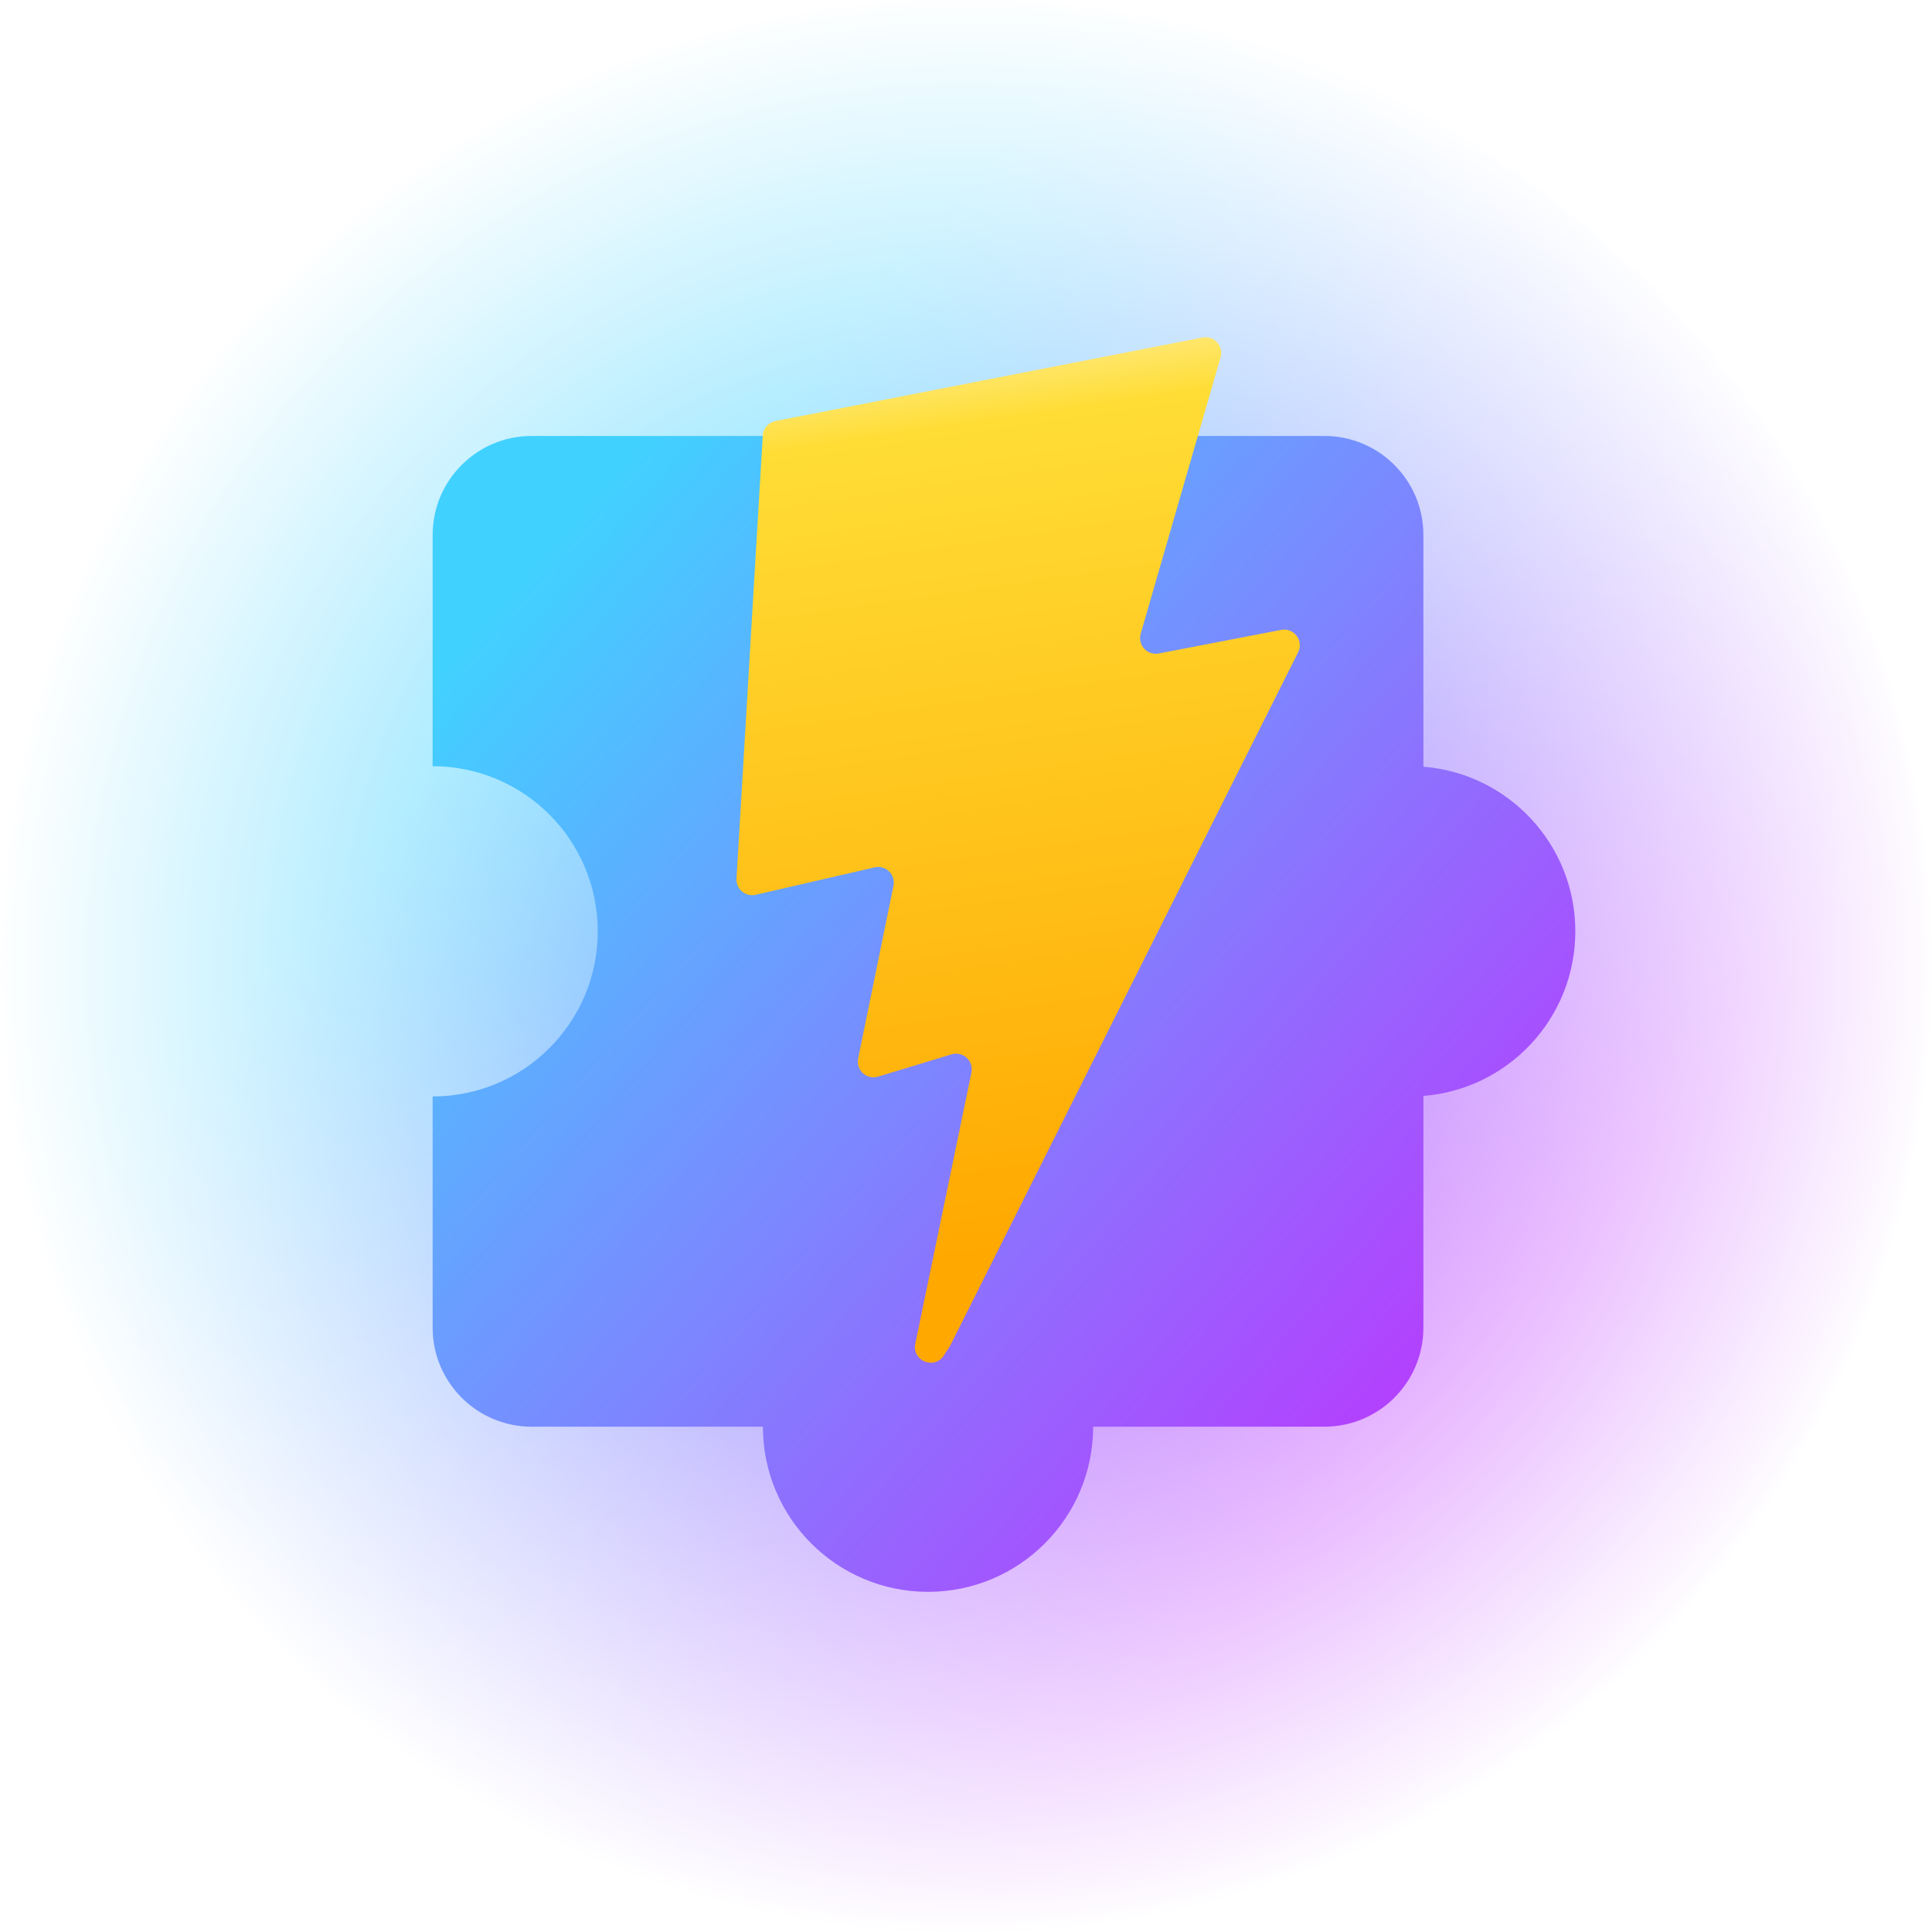
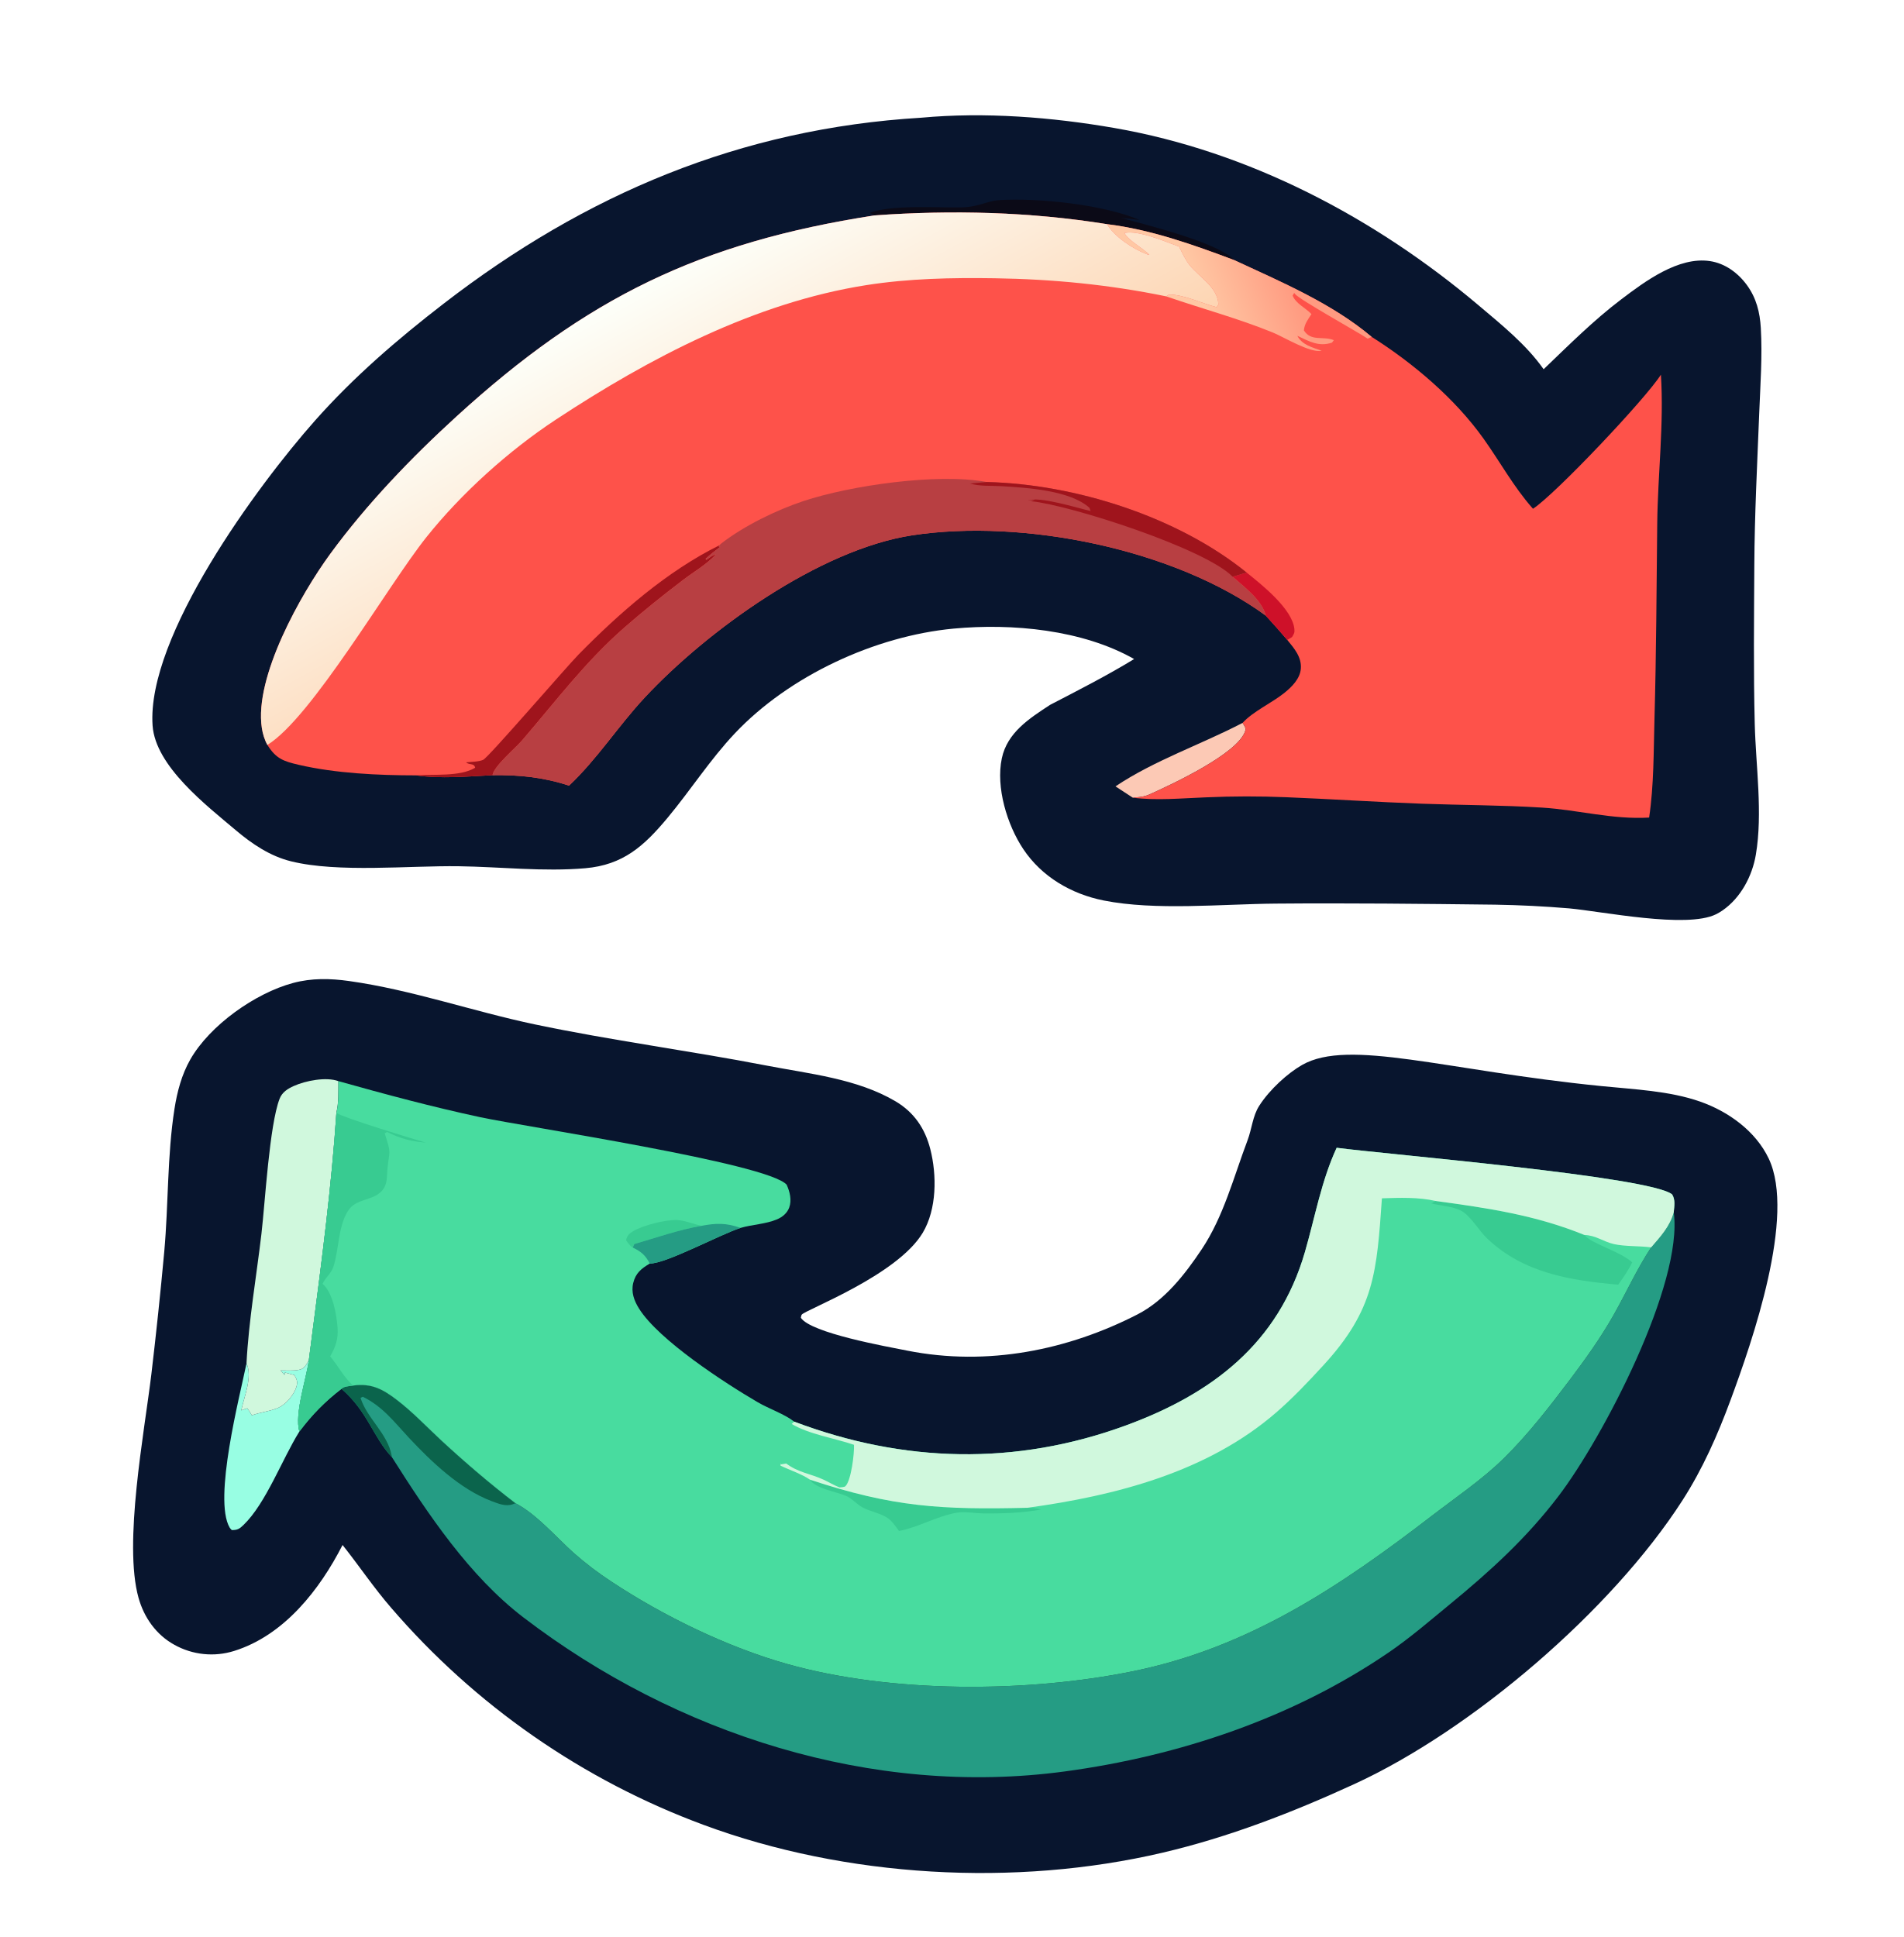
- <svg xmlns="http://www.w3.org/2000/svg" width="585" height="585" viewBox="0 0 585 585" fill="none">
-   <mask id="mask0_2_13" style="mask-type:alpha" maskUnits="userSpaceOnUse" x="0" y="0" width="585" height="585">
-     <path d="M585 292.5C585 454.043 454.043 585 292.5 585C130.957 585 0 454.043 0 292.5C0 130.957 130.957 0 292.5 0C454.043 0 585 130.957 585 292.5Z" fill="url(#paint0_radial_2_13)" />
-   </mask>
-   <g mask="url(#mask0_2_13)">
-     <path d="M585 292.5C585 454.043 454.043 585 292.5 585C130.957 585 0 454.043 0 292.5C0 130.957 130.957 0 292.5 0C454.043 0 585 130.957 585 292.5Z" fill="url(#paint1_linear_2_13)" />
-   </g>
-   <path fill-rule="evenodd" clip-rule="evenodd" d="M281 182C308.614 182 331 159.614 331 132L401 132C417.569 132 431 145.431 431 162V232.158C456.744 234.195 477 255.732 477 282C477 308.268 456.744 329.805 431 331.842V402C431 418.569 417.569 432 401 432H331C331 459.614 308.614 482 281 482C253.386 482 231 459.614 231 432H161C144.431 432 131 418.569 131 402L131 332C158.614 332 181 309.614 181 282C181 254.386 158.614 232 131 232L131 162C131 145.431 144.431 132 161 132L231 132C231 159.614 253.386 182 281 182Z" fill="url(#paint2_linear_2_13)" />
-   <path d="M364.115 102.193L234.791 127.497C232.666 127.913 231.092 129.712 230.964 131.871L223.009 266.034C222.821 269.194 225.728 271.647 228.816 270.936L264.822 262.638C268.191 261.862 271.235 264.825 270.543 268.208L259.845 320.515C259.125 324.035 262.435 327.046 265.878 326.001L288.117 319.254C291.565 318.209 294.877 321.228 294.148 324.751L277.148 406.914C276.084 412.053 282.93 414.856 285.785 410.449L287.692 407.507L393.073 197.505C394.838 193.989 391.795 189.98 387.927 190.725L350.865 197.867C347.382 198.538 344.419 195.299 345.402 191.897L369.592 108.161C370.576 104.753 367.602 101.511 364.115 102.193Z" fill="url(#paint3_linear_2_13)" />
-   <defs>
-     <radialGradient id="paint0_radial_2_13" cx="0" cy="0" r="1" gradientUnits="userSpaceOnUse" gradientTransform="translate(292.958 292.042) rotate(90) scale(292.958 292.958)">
-       <stop />
-       <stop offset="1" stop-opacity="0" />
-     </radialGradient>
-     <linearGradient id="paint1_linear_2_13" x1="216.056" y1="140.528" x2="477.969" y2="374.671" gradientUnits="userSpaceOnUse">
-       <stop stop-color="#41D1FF" />
-       <stop offset="1" stop-color="#BD34FE" />
-     </linearGradient>
-     <linearGradient id="paint2_linear_2_13" x1="116.5" y1="223" x2="414.5" y2="482" gradientUnits="userSpaceOnUse">
-       <stop stop-color="#41D1FF" />
-       <stop offset="1" stop-color="#BD34FE" />
-     </linearGradient>
-     <linearGradient id="paint3_linear_2_13" x1="270.74" y1="109.063" x2="309.973" y2="378.586" gradientUnits="userSpaceOnUse">
-       <stop stop-color="#FFEA83" />
-       <stop offset="0.083" stop-color="#FFDD35" />
-       <stop offset="1" stop-color="#FFA800" />
+ <svg xmlns="http://www.w3.org/2000/svg" width="224" height="228" version="1.1" id="svg24">
+   <path fill="#08152E" d="M108.411 13.856C115.877 13.165 123.798 13.786 131.168 15.069C147.007 17.825 161.837 25.645 174.041 35.964C176.73 38.239 179.63 40.566 181.666 43.461C184.616 40.639 187.536 37.708 190.796 35.24C193.578 33.132 197.531 30.17 201.251 30.734C203.037 31.005 204.558 32.134 205.603 33.573C206.707 35.093 207.119 36.766 207.227 38.605C207.422 41.913 207.171 45.27 207.042 48.579C206.808 54.568 206.494 60.562 206.463 66.555C206.43 72.766 206.357 78.999 206.513 85.208C206.639 90.183 207.472 95.697 206.642 100.608C206.215 103.133 204.858 105.69 202.719 107.166Q202.349 107.422 201.946 107.621C198.474 109.326 188.555 107.276 184.646 106.921Q180.31 106.558 175.96 106.486C167.36 106.385 158.718 106.29 150.118 106.362C143.778 106.415 135.988 107.206 129.898 105.996C126.092 105.24 122.603 103.208 120.426 99.942C118.525 97.09 117.181 92.678 117.903 89.258C118.546 86.213 121.166 84.553 123.58 82.969C126.927 81.231 130.25 79.54 133.473 77.575C127.401 74.12 119.114 73.345 112.226 73.992C103.016 74.857 92.896 79.519 86.467 86.34C83.562 89.422 81.265 93.022 78.558 96.272C75.799 99.583 73.337 101.811 68.878 102.198C63.955 102.625 58.92 102.033 53.988 101.963C48.116 101.881 39.798 102.752 34.263 101.387C31.773 100.772 29.665 99.343 27.73 97.707C24.305 94.811 18.292 90.193 17.958 85.411C17.224 74.913 30.318 57.125 37.074 49.506C41.636 44.36 46.757 39.954 52.191 35.758C68.933 22.83 87.164 15.132 108.411 13.856Z" id="path2" />
+   <path fill="#FCC9B5" d="M146.238 85.088C146.426 85.429 146.673 85.659 146.545 86.05C145.672 88.718 137.92 92.32 135.306 93.498C134.729 93.758 134.244 93.82 133.619 93.863C133.557 93.867 133.495 93.878 133.432 93.885C133.395 93.889 133.357 93.892 133.32 93.895L131.279 92.562C135.849 89.499 141.352 87.639 146.238 85.088Z" id="path3" />
+   <path fill="#0B0A17" d="M102.932 25.352L102.366 25.055C104.891 24.075 110.228 24.461 113.076 24.413C115.174 24.378 116.173 23.652 117.521 23.562C122.091 23.255 129.885 24.079 134.088 25.882L131.91 25.645C134.99 26.495 143.096 28.47 145.189 30.539C145.22 30.57 145.252 30.599 145.283 30.629C140.442 28.806 135.441 27.018 130.286 26.386C121.203 24.927 112.096 24.705 102.932 25.352Z" id="path4" />
+   <path fill="#FE524A" d="M102.932 25.352C112.096 24.705 121.203 24.927 130.286 26.386C135.441 27.018 140.442 28.806 145.283 30.629C150.746 33.17 156.784 35.721 161.43 39.654C166.337 42.755 171.247 46.927 174.611 51.655C176.532 54.355 178.134 57.293 180.328 59.786C180.357 59.819 180.387 59.851 180.416 59.884C183.076 58.149 193.725 46.877 195.469 44.102C195.841 49.966 195.101 55.785 195.037 61.645C194.953 69.311 194.928 76.961 194.712 84.627C194.604 88.482 194.652 92.415 194.083 96.234C189.754 96.489 185.754 95.328 181.477 95.061C176.785 94.768 172.081 94.775 167.385 94.605C162.056 94.411 156.733 94.056 151.405 93.841Q146.654 93.644 141.904 93.854C139.079 93.961 136.131 94.252 133.32 93.895C133.357 93.892 133.395 93.889 133.432 93.885C133.495 93.878 133.557 93.867 133.619 93.863C134.244 93.82 134.729 93.758 135.306 93.498C137.92 92.32 145.672 88.718 146.545 86.05C146.673 85.659 146.426 85.429 146.238 85.088C147.445 83.749 149.686 82.74 151.139 81.572C152.018 80.864 153 79.904 153.092 78.709C153.199 77.332 152.31 76.32 151.497 75.324Q150.257 73.867 148.962 72.46C138.262 64.624 120.402 61.017 107.359 63.01C96.448 64.677 83.25 74.188 75.852 82.135C72.754 85.463 70.281 89.356 66.97 92.476C63.949 91.486 61.13 91.2 57.963 91.246C55.046 91.396 51.858 91.686 48.966 91.267C44.512 91.265 39.515 91.034 35.176 90.029C33.371 89.611 32.483 89.309 31.468 87.684C31.133 87.081 30.919 86.366 30.816 85.686C29.903 79.684 35.403 69.933 38.862 65.203C43.13 59.365 48.404 53.873 53.74 49.005C69.035 35.049 82.344 28.539 102.932 25.352Z" id="path5" />
+   <path fill="#CE1129" d="M146.711 67.394C148.459 68.794 152.082 71.654 152.333 74.028C152.382 74.497 152.286 74.599 152.057 74.988L151.497 75.324Q150.257 73.867 148.962 72.46C148.515 70.613 146.426 69.092 145.064 67.882L146.711 67.394Z" id="path6" />
+   <path fill="#9F141C" d="M84.663 64.186L84.591 64.343L84.765 64.364C84.168 64.814 83.599 65.274 83.044 65.774L83.117 65.901C83.467 65.663 83.838 65.347 84.257 65.257C83.118 66.478 81.716 67.255 80.401 68.257C78.06 70.04 75.722 71.911 73.507 73.847C68.876 77.894 65.401 82.556 61.42 87.178C60.66 88.06 58.118 90.196 57.963 91.246C55.046 91.396 51.858 91.686 48.966 91.267C51.018 91.106 54.147 91.445 55.92 90.368C55.792 89.79 55.267 90.087 54.836 89.733C55.396 89.679 56.367 89.668 56.865 89.437C57.504 89.141 66.634 78.526 68.103 77.029C72.909 72.135 78.485 67.243 84.663 64.186Z" id="path7" />
+   <defs id="defs8">
+     <linearGradient id="gradient_0" gradientUnits="userSpaceOnUse" x1="151.432" y1="32.038" x2="141.588" y2="35.765">
+       <stop offset="0" stop-color="#FF9B81" id="stop7" />
+       <stop offset="1" stop-color="#FFC8A4" id="stop8" />
    </linearGradient>
  </defs>
+   <path fill="url(#gradient_0)" d="M130.286 26.386C135.441 27.018 140.442 28.806 145.283 30.629C150.746 33.17 156.784 35.721 161.43 39.654L160.961 39.862C159.687 39.007 152.93 35.276 152.395 34.592C152.366 34.555 152.34 34.516 152.312 34.478L152.125 34.798C152.541 35.773 153.624 36.211 154.343 36.971C153.944 37.584 153.51 38.141 153.454 38.892C154.307 40.239 155.699 39.519 156.976 40.04L156.758 40.331C155.198 40.849 154.075 40.178 152.682 39.526C153.223 40.6 154.466 40.891 155.547 41.287C154.224 41.593 151.099 39.672 149.801 39.142C145.7 37.466 141.423 36.328 137.243 34.883L137.571 34.671C139.246 34.644 141.522 35.736 143.187 36.162L143.389 35.843C143.344 33.834 141.134 32.609 140.012 31.212C139.504 30.579 139.126 29.746 138.756 29.024C137.136 28.445 134.011 27.065 132.344 27.419C132.621 28.181 134.58 29.27 135.262 29.981C135.163 29.976 135.12 29.98 135.015 29.941C133.411 29.346 131.141 27.87 130.286 26.386Z" id="path8" />
+   <path fill="#B83F42" d="M84.663 64.186C84.757 64.084 84.771 64.062 84.897 63.964C87.565 61.895 91.37 60.037 94.547 58.982C100.122 57.13 110.39 55.656 116.136 56.738C126.576 56.986 138.62 60.839 146.711 67.394L145.064 67.882C146.426 69.092 148.515 70.613 148.962 72.46C138.262 64.624 120.402 61.017 107.359 63.01C96.448 64.677 83.25 74.188 75.852 82.135C72.754 85.463 70.281 89.356 66.97 92.476C63.949 91.486 61.13 91.2 57.963 91.246C58.118 90.196 60.66 88.06 61.42 87.178C65.401 82.556 68.876 77.894 73.507 73.847C75.722 71.911 78.06 70.04 80.401 68.257C81.716 67.255 83.118 66.478 84.257 65.257C83.838 65.347 83.467 65.663 83.117 65.901L83.044 65.774C83.599 65.274 84.168 64.814 84.765 64.364L84.591 64.343L84.663 64.186Z" id="path9" />
+   <path fill="#9F141C" d="M116.136 56.738C126.576 56.986 138.62 60.839 146.711 67.394L145.064 67.882C141.855 64.582 126.001 59.459 121.322 58.991L121.873 58.767L120.963 58.912C122.315 58.376 126.767 59.8 128.354 60.148L128.216 59.773C125.922 57.706 120.866 57.409 117.822 57.224C116.609 57.15 115.327 57.267 114.156 56.911L116.136 56.738Z" id="path10" />
+   <defs id="defs11">
+     <linearGradient id="gradient_1" gradientUnits="userSpaceOnUse" x1="89.945" y1="65.155" x2="73.325" y2="34.909">
+       <stop offset="0" stop-color="#FDD5B3" id="stop10" />
+       <stop offset="1" stop-color="#FDFFF9" id="stop11" />
+     </linearGradient>
+   </defs>
+   <path fill="url(#gradient_1)" d="M102.932 25.352C112.096 24.705 121.203 24.927 130.286 26.386C131.141 27.87 133.411 29.346 135.015 29.941C135.12 29.98 135.163 29.976 135.262 29.981C134.58 29.27 132.621 28.181 132.344 27.419C134.011 27.065 137.136 28.445 138.756 29.024C139.126 29.746 139.504 30.579 140.012 31.212C141.134 32.609 143.344 33.834 143.389 35.843L143.187 36.162C141.522 35.736 139.246 34.644 137.571 34.671L137.243 34.883C130.522 33.5 123.924 32.859 117.058 32.753C112.023 32.676 106.952 32.777 101.968 33.559C88.83 35.622 76.423 42.146 65.441 49.377C59.877 53.04 54.311 58.051 50.165 63.252C45.665 68.897 36.683 84.476 31.468 87.684C31.133 87.081 30.919 86.366 30.816 85.686C29.903 79.684 35.403 69.933 38.862 65.203C43.13 59.365 48.404 53.873 53.74 49.005C69.035 35.049 82.344 28.539 102.932 25.352Z" id="path11" />
+   <path fill="#08152e" d="m 40.316,181.858 c -2.69,5.259 -6.863,10.628 -12.761,12.471 -0.289,0.091 -0.583,0.166 -0.88,0.227 -0.297,0.061 -0.596,0.107 -0.898,0.137 -0.302,0.031 -0.604,0.046 -0.907,0.045 -0.303,0 -0.606,-0.016 -0.907,-0.047 -0.302,-0.031 -0.601,-0.077 -0.898,-0.139 -0.297,-0.061 -0.59,-0.138 -0.879,-0.229 -0.289,-0.091 -0.573,-0.197 -0.851,-0.317 -0.278,-0.12 -0.55,-0.254 -0.815,-0.402 -2.136,-1.175 -3.565,-3.199 -4.216,-5.524 -1.798,-6.422 0.683,-19.456 1.508,-26.311 0.571,-4.806 1.077,-9.619 1.519,-14.439 0.502,-5.561 0.34,-11.291 1.201,-16.798 0.316,-2.019 0.846,-4.036 1.864,-5.822 2.296,-4.028 7.648,-7.818 12.102,-9.008 2.194,-0.587 4.349,-0.541 6.583,-0.227 7.393,1.037 14.588,3.577 21.894,5.11 8.993,1.887 18.163,3.087 27.198,4.833 5.071,0.98 10.688,1.54 15.212,4.21 2.184,1.289 3.479,3.196 4.101,5.632 0.781,3.062 0.772,7.071 -0.894,9.853 -3.007,5.022 -13.824,9.066 -14.236,9.631 -0.076,0.103 -0.07,0.247 -0.105,0.37 1.206,1.804 10.09,3.382 12.501,3.862 9.5,1.889 18.969,-0.082 27.107,-4.256 3.197,-1.64 5.576,-4.684 7.57,-7.673 2.578,-3.864 3.757,-8.501 5.399,-12.846 0.5,-1.323 0.595,-2.829 1.355,-4.022 1.253,-1.968 3.414,-3.89 5.065,-4.83 5.512,-3.139 16.796,0.652 35.199,2.489 3.819,0.391 8.004,0.552 11.645,1.83 3.318,1.166 6.52,3.458 8.064,6.701 3.214,6.746 -1.944,21.546 -4.491,28.431 -1.53,4.135 -3.283,8.109 -5.677,11.83 -8.297,12.896 -24.712,26.992 -38.617,33.378 -7.255,3.331 -14.761,6.242 -22.546,8.067 -17.351,4.068 -37.281,2.932 -54.008,-3.267 -1.769,-0.655 -3.516,-1.364 -5.24,-2.129 -1.724,-0.765 -3.423,-1.584 -5.095,-2.456 -1.673,-0.872 -3.316,-1.796 -4.93,-2.773 -1.614,-0.976 -3.196,-2.002 -4.745,-3.079 -1.549,-1.076 -3.063,-2.2 -4.541,-3.372 -1.478,-1.172 -2.918,-2.389 -4.319,-3.652 -1.401,-1.263 -2.761,-2.569 -4.08,-3.918 -1.319,-1.349 -2.593,-2.739 -3.824,-4.168 -2.052,-2.365 -3.783,-4.958 -5.727,-7.403 z" id="path12" />
+   <path fill="#98FEE3" d="M29.01 160.477C29.747 162.057 28.738 164.364 28.391 166.017C28.625 165.913 28.864 165.84 29.108 165.765C29.305 166.033 29.474 166.307 29.641 166.595C30.642 166.229 31.86 166.112 32.789 165.687C33.665 165.287 34.606 164.17 34.88 163.252C35.058 162.652 34.943 162.38 34.65 161.858L33.534 161.557L33.48 161.837L33.027 161.31C33.711 161.308 34.513 161.373 35.181 161.24C35.872 161.102 35.996 160.653 36.346 160.107C36.039 162.412 34.639 166.356 35.23 168.509C33.206 171.745 31.314 176.93 28.665 179.495C28.181 179.964 27.945 180.108 27.278 180.102C27.19 180.017 27.093 179.918 27.031 179.813C25.064 176.465 28.228 164.315 29.01 160.477Z" id="path13" />
+   <defs id="defs14">
+     <linearGradient id="gradient_2" gradientUnits="userSpaceOnUse" x1="141.421" y1="138.68" x2="144.177" y2="143.991">
+       <stop offset="0" stop-color="#78959E" id="stop13" />
+       <stop offset="1" stop-color="#ADC4C6" id="stop14" />
+     </linearGradient>
+   </defs>
+   <path fill="#D0F8DD" d="M29.01 160.477C29.269 155.442 30.176 150.268 30.766 145.249C31.204 141.517 31.705 132.464 32.903 129.339C33.202 128.557 33.854 128.155 34.589 127.824C35.959 127.207 38.383 126.729 39.824 127.257C39.806 128.469 39.881 129.767 39.592 130.948C39.024 139.606 37.885 148.24 36.767 156.842L36.346 160.107C35.996 160.653 35.872 161.102 35.181 161.24C34.513 161.373 33.711 161.308 33.027 161.31L33.48 161.837L33.534 161.557L34.65 161.858C34.943 162.38 35.058 162.652 34.88 163.252C34.606 164.17 33.665 165.287 32.789 165.687C31.86 166.112 30.642 166.229 29.641 166.595C29.474 166.307 29.305 166.033 29.108 165.765C28.864 165.84 28.625 165.913 28.391 166.017C28.738 164.364 29.747 162.057 29.01 160.477Z" id="path15" />
+   <path fill="#259C84" d="M196.98 142.684C198.118 151.091 188.66 169.22 183.409 176.115C179.669 181.027 175.418 184.906 170.664 188.811C168.304 190.75 165.964 192.776 163.441 194.501C152.167 202.207 138.791 206.692 125.319 208.512C102.711 211.568 79.549 204.116 61.594 190.378C55.237 185.513 50.379 178.244 46.13 171.532C43.9 169.175 43.317 166.195 40.189 163.476C40.438 163.169 41.165 163.159 41.565 163.088C43.751 162.799 45.071 163.524 46.764 164.825C48.638 166.265 50.314 168.056 52.055 169.66C54.8 172.19 57.7 174.677 60.665 176.942C63.131 178.212 65.436 180.92 67.499 182.773Q69.626 184.65 72.004 186.199C78.096 190.222 85.577 193.866 92.597 195.852C104.864 199.324 120.898 199.264 133.387 196.708C146.982 193.925 157.698 186.738 168.506 178.425C171.34 176.246 174.467 174.134 177.014 171.625C179.837 168.843 182.372 165.566 184.757 162.405C186.586 159.981 188.388 157.457 189.886 154.815C191.393 152.159 192.635 149.381 194.322 146.826C195.416 145.555 196.546 144.347 196.98 142.684Z" id="path16" />
+   <path fill="#0B644C" d="M41.565 163.088C43.751 162.799 45.071 163.524 46.764 164.825C48.638 166.265 50.314 168.056 52.055 169.66C54.8 172.19 57.7 174.677 60.665 176.942C60.555 176.987 60.445 177.03 60.333 177.068C59.503 177.352 58.646 176.991 57.865 176.698C54.159 175.304 50.79 172.084 48.121 169.23C46.373 167.36 45.065 165.578 42.697 164.407L42.43 164.545C43.207 166.988 45.596 168.702 46.092 171.32C46.106 171.391 46.117 171.461 46.13 171.532C43.9 169.175 43.317 166.195 40.189 163.476C40.438 163.169 41.165 163.159 41.565 163.088Z" id="path17" />
+   <path fill="#48DC9F" d="M39.824 127.257C45.313 128.8 50.954 130.311 56.527 131.504C61.811 132.635 90.314 136.905 92.579 139.447C92.95 140.271 93.201 141.248 92.882 142.134C92.639 142.809 92.065 143.271 91.418 143.54C90.105 144.087 88.524 144.134 87.157 144.534C84.719 145.313 78.427 148.736 76.471 148.732C75.474 149.322 74.812 149.848 74.524 151.013C74.256 152.1 74.627 153.104 75.203 154.025C77.526 157.741 85.311 162.794 89.181 165.056C90.49 165.821 92.319 166.438 93.475 167.341C106.351 172.202 119.524 172.543 132.489 167.791C142.668 164.06 150.447 158.11 153.562 147.414C154.761 143.295 155.498 139.016 157.309 135.103C163.02 135.865 194.226 138.477 196.791 140.593C197.188 141.237 197.04 141.965 196.98 142.684C196.546 144.347 195.416 145.555 194.322 146.826C192.635 149.381 191.393 152.159 189.886 154.815C188.388 157.457 186.586 159.981 184.757 162.405C182.372 165.566 179.837 168.843 177.014 171.625C174.467 174.134 171.34 176.246 168.506 178.425C157.698 186.738 146.982 193.925 133.387 196.708C120.898 199.264 104.864 199.324 92.597 195.852C85.577 193.866 78.096 190.222 72.004 186.199Q69.626 184.65 67.499 182.773C65.436 180.92 63.131 178.212 60.665 176.942C57.7 174.677 54.8 172.19 52.055 169.66C50.314 168.056 48.638 166.265 46.764 164.825C45.071 163.524 43.751 162.799 41.565 163.088C41.165 163.159 40.438 163.169 40.189 163.476C38.269 164.948 36.735 166.514 35.281 168.441L35.23 168.509C34.639 166.356 36.039 162.412 36.346 160.107L36.767 156.842C37.885 148.24 39.024 139.606 39.592 130.948C39.881 129.767 39.806 128.469 39.824 127.257Z" id="path18" />
+   <path fill="#38CB91" d="M74.472 146.848C74.133 146.678 73.905 146.283 73.682 145.982C73.807 145.451 74.003 145.238 74.473 144.943C75.588 144.242 78.428 143.524 79.745 143.609C80.617 143.666 81.674 144.095 82.547 144.29C79.862 144.758 77.261 145.676 74.648 146.435L74.472 146.848Z" id="path19" />
+   <path fill="#259C84" d="M82.547 144.29C84.268 143.963 85.465 143.93 87.157 144.534C84.719 145.313 78.427 148.736 76.471 148.732C75.968 147.757 75.457 147.322 74.472 146.848L74.648 146.435C77.261 145.676 79.862 144.758 82.547 144.29Z" id="path20" />
+   <path fill="#38CB91" d="M95.317 174.164C105.095 177.419 110.839 177.717 120.916 177.478C121.464 177.507 121.998 177.51 122.522 177.685C120.371 178.078 117.935 178.169 115.75 178.141C114.752 178.128 113.574 177.894 112.599 178.057C110.32 178.438 108.118 179.765 105.804 180.209C105.436 179.712 104.996 179.052 104.486 178.697C103.637 178.108 102.421 177.929 101.499 177.427C100.817 177.055 100.271 176.381 99.572 176.078C98.372 175.558 95.995 175.243 95.317 174.164Z" id="path21" />
+   <path fill="#38CB91" d="M168.953 141.364C175.05 142.189 180.727 143.026 186.465 145.366C187.217 146.375 190.727 147.308 192.092 148.592C191.638 149.539 191.045 150.366 190.441 151.22C184.796 150.709 179.348 149.872 175.032 145.793C174.082 144.895 173.078 143.124 172.003 142.539C171.003 141.994 169.564 141.927 168.447 141.652L168.953 141.364Z" id="path22" />
+   <path fill="#38CB91" d="M39.592 130.948C39.63 130.982 39.666 131.017 39.704 131.05C40.206 131.488 48.917 134.176 50.119 134.496C48.416 134.349 47.101 134.031 45.562 133.237L45.276 133.402C46.103 135.984 45.817 135.246 45.592 137.673C45.528 138.363 45.583 139.111 45.246 139.74C44.381 141.357 42.171 140.967 41.144 142.274C39.774 144.016 39.919 147.11 39.222 149.152C38.966 149.905 38.282 150.384 37.963 151.117C39.18 152.159 39.622 154.768 39.727 156.305C39.818 157.629 39.499 158.524 38.857 159.656C39.742 160.702 40.551 162.238 41.565 163.088C41.165 163.159 40.438 163.169 40.189 163.476C38.269 164.948 36.735 166.514 35.281 168.441L35.23 168.509C34.639 166.356 36.039 162.412 36.346 160.107L36.767 156.842C37.885 148.24 39.024 139.606 39.592 130.948Z" id="path23" />
+   <path fill="#D0F8DD" d="M157.309 135.103C163.02 135.865 194.226 138.477 196.791 140.593C197.188 141.237 197.04 141.965 196.98 142.684C196.546 144.347 195.416 145.555 194.322 146.826C192.923 146.637 191.239 146.738 189.917 146.434C188.691 146.151 187.789 145.4 186.465 145.366C180.727 143.026 175.05 142.189 168.953 141.364C166.932 140.899 164.697 140.984 162.636 141.051C162.022 149.713 161.796 154.122 155.734 160.721C153.969 162.642 152.17 164.546 150.199 166.256C142.096 173.284 131.289 176.054 120.916 177.478C110.839 177.717 105.095 177.419 95.317 174.164C94.343 173.493 92.933 173.041 91.853 172.515L91.881 172.165L91.897 172.371L92.544 172.264L92.481 172.234C93.987 173.364 95.311 173.427 96.909 174.163C97.551 174.458 98.12 174.813 98.792 175.079C98.992 175.054 99.372 175.068 99.509 174.925C100.177 174.23 100.556 171.081 100.506 170.064C98.242 169.291 95.199 168.826 93.175 167.612L93.475 167.341C106.351 172.202 119.524 172.543 132.489 167.791C142.668 164.06 150.447 158.11 153.562 147.414C154.761 143.295 155.498 139.016 157.309 135.103Z" id="path24" />
</svg>
